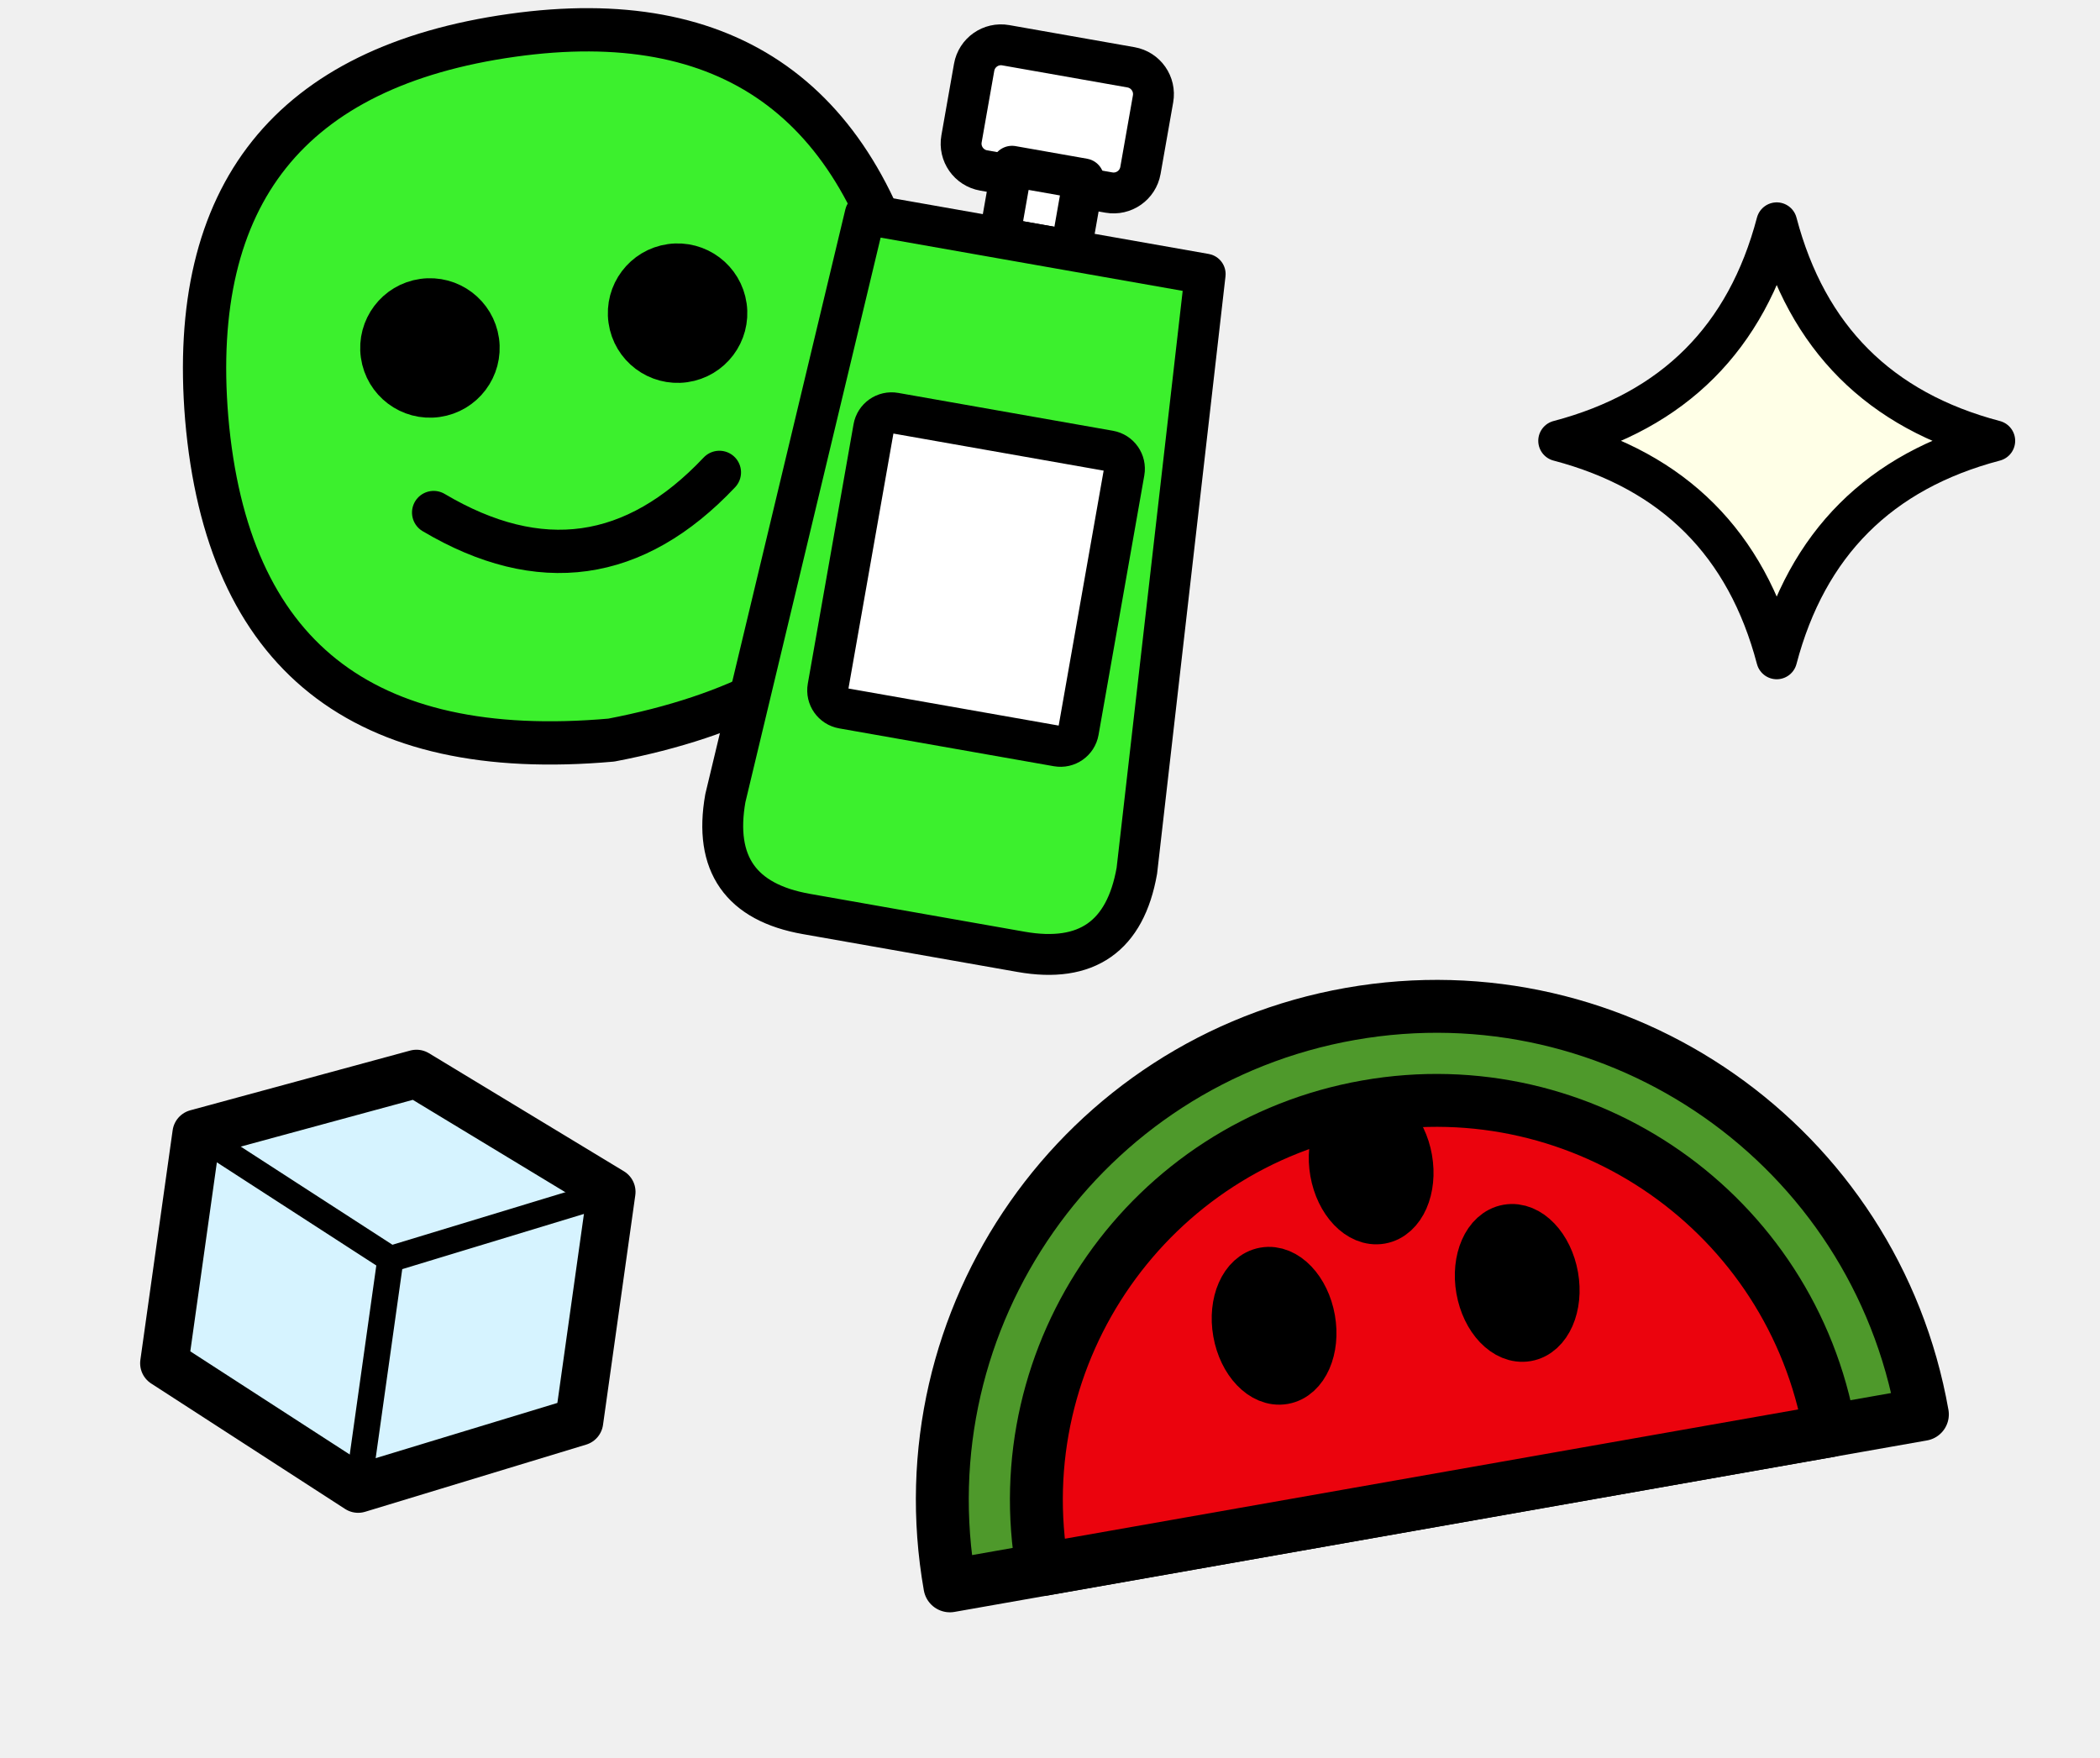
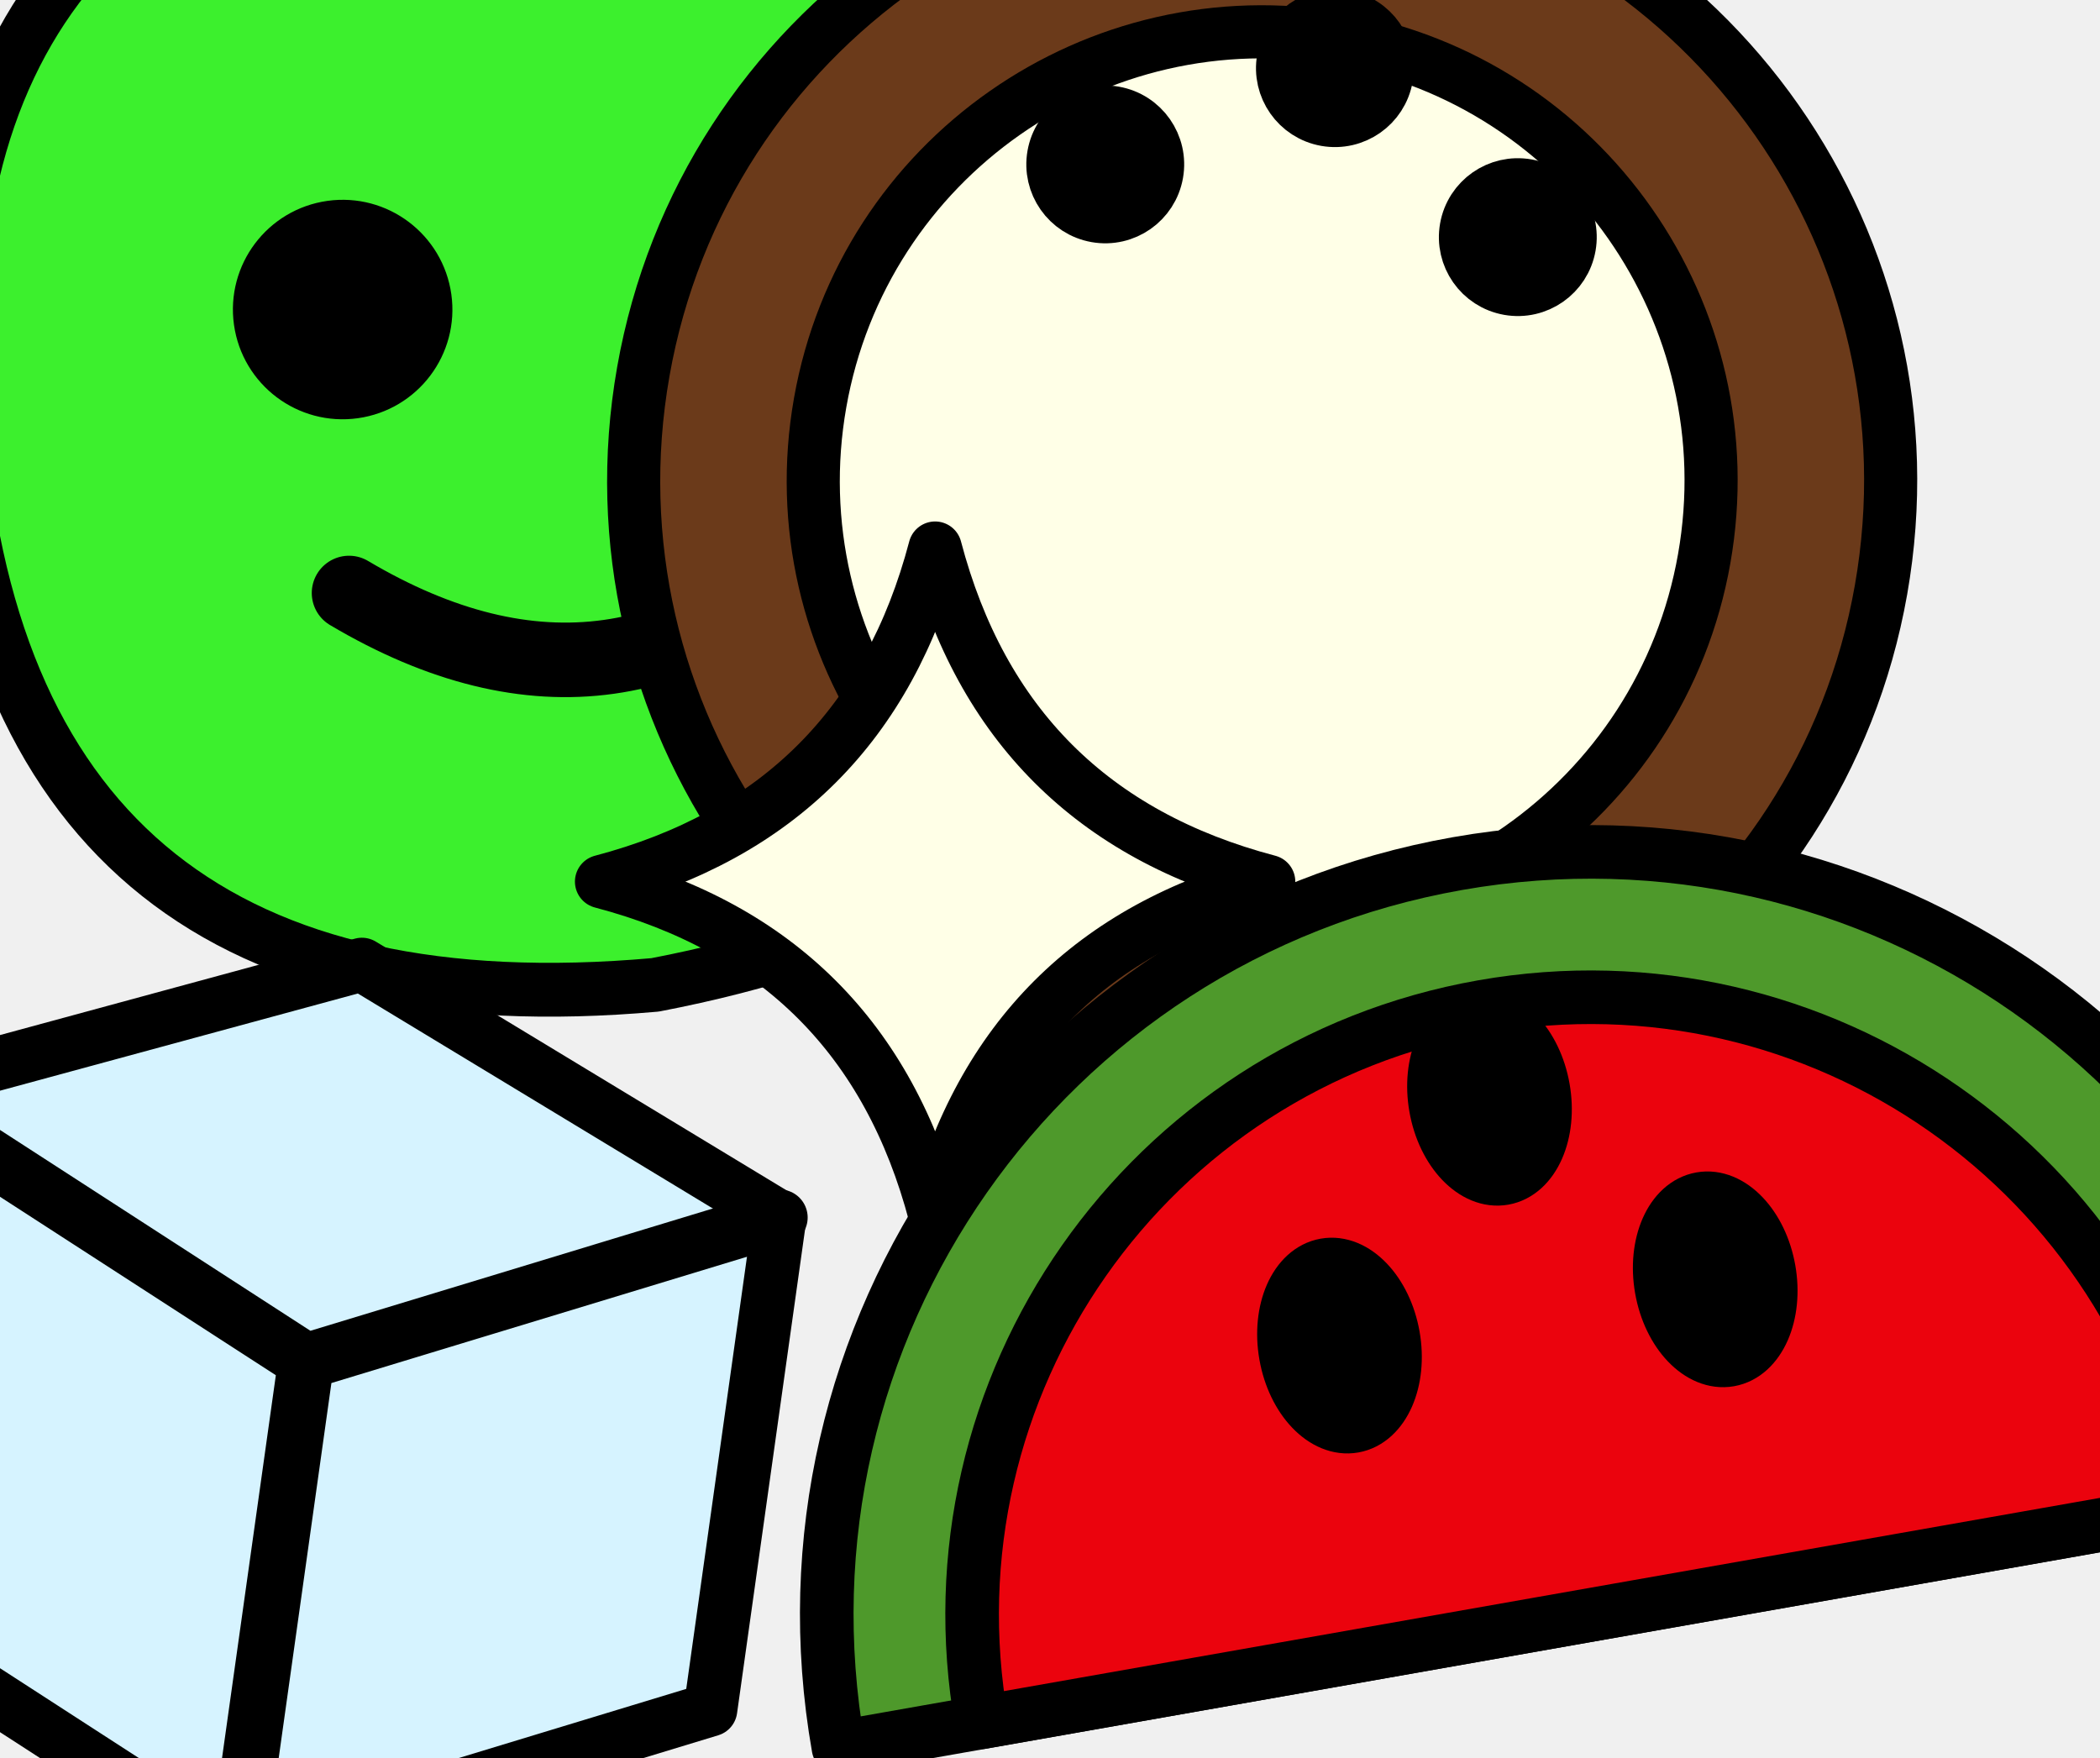
<svg xmlns="http://www.w3.org/2000/svg" viewBox="0 0 393 329" width="393" height="329">
  <defs>
    <g id="blob">
      <path d="M84 8 Q152 8 158 78 Q164 152 84 156 Q6 152 10 78 Q14 8 84 8 Z" fill="#3cf02d" />
      <circle cx="58" cy="70" r="10" fill="#000" />
      <circle cx="110" cy="70" r="10" fill="#000" />
      <path d="M54 104 Q84 128 114 104" stroke="#000" stroke-width="9" fill="none" stroke-linecap="round" />
    </g>
-     <g id="pouch">
-       <path d="M46 2 h28 a6 6 0 0 1 6 6 v16 a6 6 0 0 1-6 6 h-28 a6 6 0 0 1-6-6 v-16 a6 6 0 0 1 6-6z" fill="#fff" />
-       <path d="M52 28 h16 v16 h-16z" fill="#fff" />
-       <path d="M22 44 L98 44 L106 176 Q106 198 84 198 L36 198 Q14 198 14 176 Z" fill="#3cf02d" />
-       <rect x="32" y="86" width="56" height="66" rx="4" fill="#fff" />
+     <g id="coconut">
+       <circle cx="90" cy="90" r="84" fill="#6b3a1a" />
+       <circle cx="90" cy="90" r="60" fill="#ffffe7" />
+       <circle cx="62" cy="52" r="7" fill="#000" />
+       <circle cx="118" cy="52" r="7" fill="#000" />
+       <circle cx="90" cy="34" r="7" fill="#000" />
+     </g>
+     <g id="ice">
+       <path d="M14 30 L70 6 L126 30 L126 92 L70 118 L14 92 Z" fill="#d6f3ff" />
+       <path d="M14 30 L70 56 L126 30 M70 56 L70 118" stroke="#000" stroke-width="7" fill="none" />
    </g>
    <g id="melon">
      <path d="M8 100 A 84 84 0 0 1 176 100 Z" fill="#4e992b" />
      <path d="M24 100 A 68 68 0 0 1 160 100 Z" fill="#eb030d" />
      <ellipse cx="70" cy="66" rx="6" ry="9" fill="#000" />
      <ellipse cx="112" cy="66" rx="6" ry="9" fill="#000" />
      <ellipse cx="91" cy="42" rx="6" ry="9" fill="#000" />
    </g>
-     <g id="ice">
-       <path d="M14 30 L70 6 L126 30 L126 92 L70 118 L14 92 Z" fill="#d6f3ff" />
-       <path d="M14 30 L70 56 L126 30 M70 56 L70 118" stroke="#000" stroke-width="7" fill="none" />
-     </g>
    <g id="sparkle">
      <path d="M50 2 Q60 40 98 50 Q60 60 50 98 Q40 60 2 50 Q40 40 50 2 Z" fill="#ffffe7" />
    </g>
  </defs>
  <g stroke="#000" stroke-width="9" stroke-linejoin="round" stroke-linecap="round">
-     <use href="#blob" transform="translate(20,10) rotate(-8) scale(0.9)" />
-     <use href="#pouch" transform="translate(150,0) rotate(10) scale(0.85)" />
-     <use href="#melon" transform="translate(150,190) rotate(-10) scale(1.1)" />
-     <use href="#ice" transform="translate(30,190) rotate(8) scale(0.7)" stroke-width="12.9" />
-     <use href="#sparkle" transform="translate(290,40) rotate(0) scale(0.85)" />
+     <use href="#blob" transform="translate(-40,-37) rotate(-8) scale(1.55)" stroke-width="6.5" />
+     <use href="#coconut" transform="translate(134,-56) rotate(10) scale(1.4)" stroke-width="7.1" />
+     <use href="#ice" transform="translate(-35,157) rotate(8) scale(1.5)" stroke-width="6.7" />
+     <use href="#melon" transform="translate(114,162) rotate(-10) scale(1.7)" stroke-width="5.9" />
+     <use href="#sparkle" transform="translate(110,100) rotate(0) scale(1.3)" stroke-width="7.7" />
  </g>
</svg>
